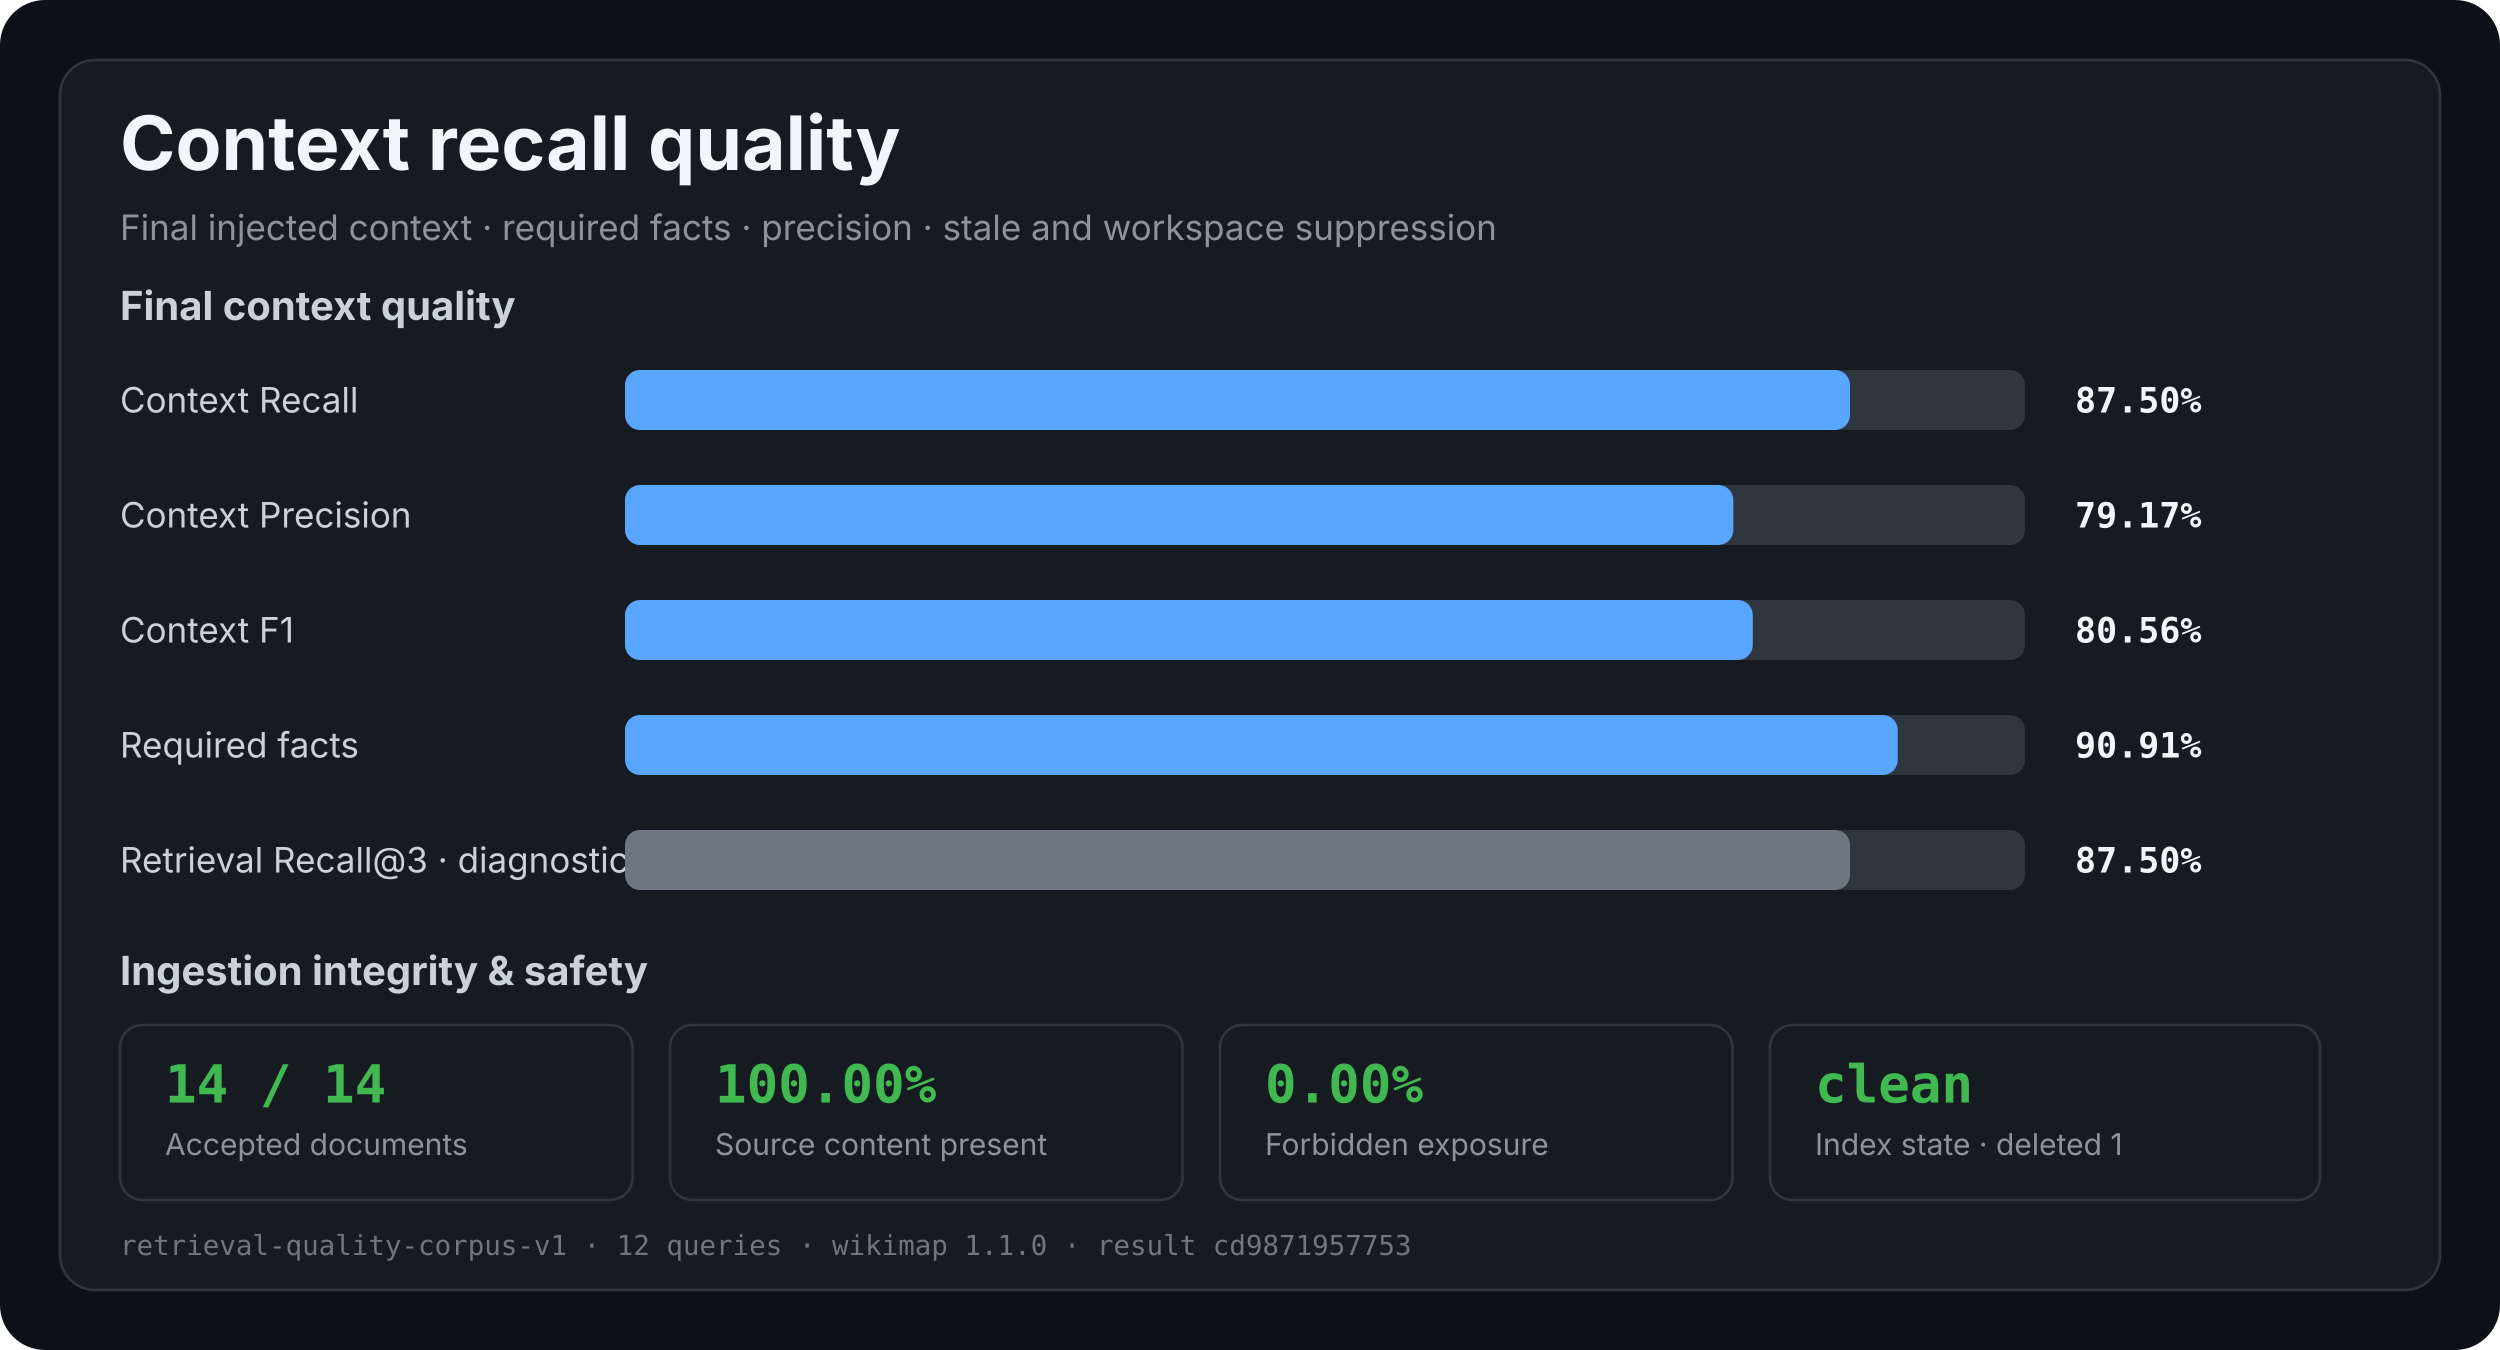
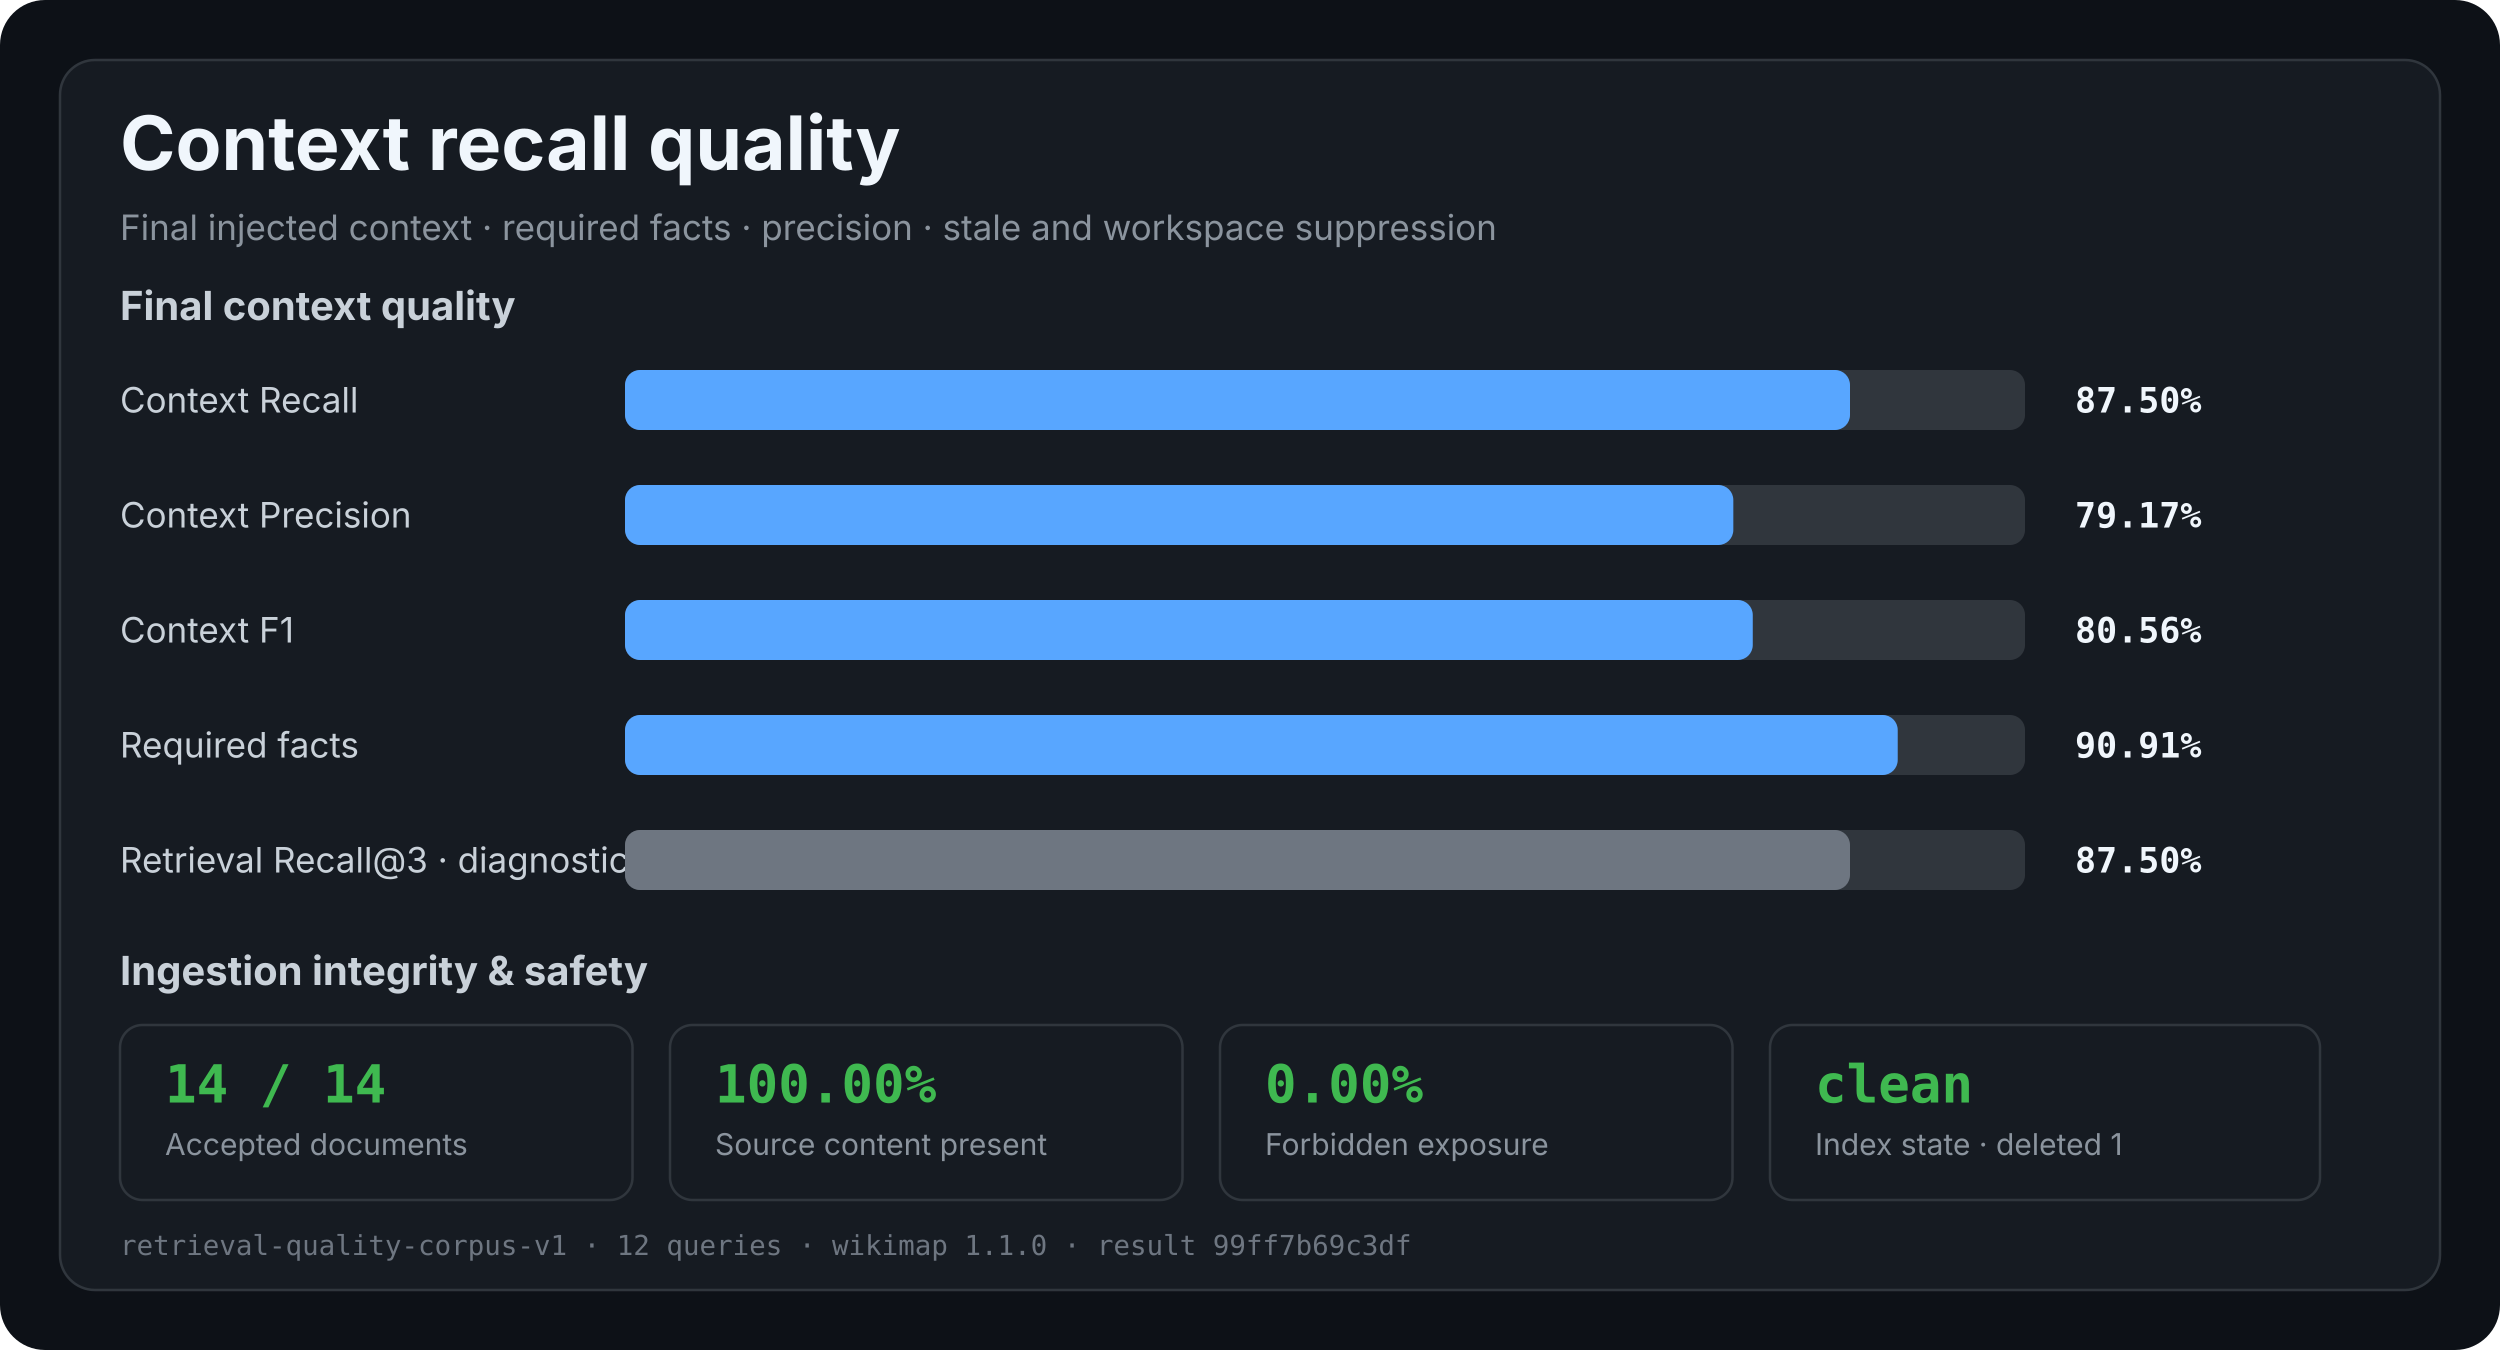
<svg xmlns="http://www.w3.org/2000/svg" width="1000" height="540" viewBox="0 0 1000 540" role="img" aria-labelledby="title desc">
  <style>
  .bg { fill: #0d1117; }
  .panel { fill: #161b22; stroke: #30363d; stroke-width: 1; }
  .title { fill: #f0f6fc; font: 700 30px -apple-system,BlinkMacSystemFont,"Segoe UI",sans-serif; }
  .subtitle { fill: #8b949e; font: 14px -apple-system,BlinkMacSystemFont,"Segoe UI",sans-serif; }
  .section { fill: #c9d1d9; font: 700 16px -apple-system,BlinkMacSystemFont,"Segoe UI",sans-serif; }
  .label { fill: #c9d1d9; font: 14px -apple-system,BlinkMacSystemFont,"Segoe UI",sans-serif; }
  .value { fill: #f0f6fc; font: 700 14px ui-monospace,SFMono-Regular,Consolas,monospace; }
  .track { fill: #30363d; }
  .bar { fill: #58a6ff; }
  .diagnostic-bar { fill: #6e7681; }
  .card-value { fill: #3fb950; font: 700 21px ui-monospace,SFMono-Regular,Consolas,monospace; }
  .card-label { fill: #8b949e; font: 12px -apple-system,BlinkMacSystemFont,"Segoe UI",sans-serif; }
  .footer { fill: #6e7681; font: 11px ui-monospace,SFMono-Regular,Consolas,monospace; }
</style>
  <rect width="1000" height="540" rx="18" class="bg" />
  <rect x="24" y="24" width="952" height="492" rx="14" class="panel" />
  <text x="48" y="68" class="title">Context recall quality</text>
  <text x="48" y="96" class="subtitle">Final injected context · required facts · precision · stale and workspace suppression</text>
  <text x="48" y="128" class="section">Final context quality</text>
  <text x="48" y="165" class="label">Context Recall</text>
  <rect x="250" y="148" width="560" height="24" rx="6" class="track" />
  <rect x="250" y="148" width="490.00" height="24" rx="6" class="bar" />
  <text x="830" y="165" class="value">87.50%</text>
  <text x="48" y="211" class="label">Context Precision</text>
  <rect x="250" y="194" width="560" height="24" rx="6" class="track" />
  <rect x="250" y="194" width="443.33" height="24" rx="6" class="bar" />
  <text x="830" y="211" class="value">79.17%</text>
  <text x="48" y="257" class="label">Context F1</text>
  <rect x="250" y="240" width="560" height="24" rx="6" class="track" />
  <rect x="250" y="240" width="451.11" height="24" rx="6" class="bar" />
  <text x="830" y="257" class="value">80.56%</text>
  <text x="48" y="303" class="label">Required facts</text>
  <rect x="250" y="286" width="560" height="24" rx="6" class="track" />
  <rect x="250" y="286" width="509.09" height="24" rx="6" class="bar" />
  <text x="830" y="303" class="value">90.91%</text>
  <text x="48" y="349" class="label">Retrieval Recall@3 · diagnostic</text>
  <rect x="250" y="332" width="560" height="24" rx="6" class="track" />
  <rect x="250" y="332" width="490.00" height="24" rx="6" class="diagnostic-bar" />
  <text x="830" y="349" class="value">87.50%</text>
  <text x="48" y="394" class="section">Ingestion integrity &amp; safety</text>
  <rect x="48" y="410" width="205" height="70" rx="9" class="panel" />
  <text x="66" y="441" class="card-value">14 / 14</text>
  <text x="66" y="462" class="card-label">Accepted documents</text>
  <rect x="268" y="410" width="205" height="70" rx="9" class="panel" />
  <text x="286" y="441" class="card-value">100.00%</text>
  <text x="286" y="462" class="card-label">Source content present</text>
  <rect x="488" y="410" width="205" height="70" rx="9" class="panel" />
  <text x="506" y="441" class="card-value">0.00%</text>
  <text x="506" y="462" class="card-label">Forbidden exposure</text>
  <rect x="708" y="410" width="220" height="70" rx="9" class="panel" />
  <text x="726" y="441" class="card-value">clean</text>
  <text x="726" y="462" class="card-label">Index state · deleted 1</text>
-   <text x="48" y="502" class="footer">retrieval-quality-corpus-v1 · 12 queries · wikimap 1.1.0 · result cd9871957753</text>
+   <text x="48" y="502" class="footer">retrieval-quality-corpus-v1 · 12 queries · wikimap 1.1.0 · result 99ff7b69c3df</text>
</svg>
